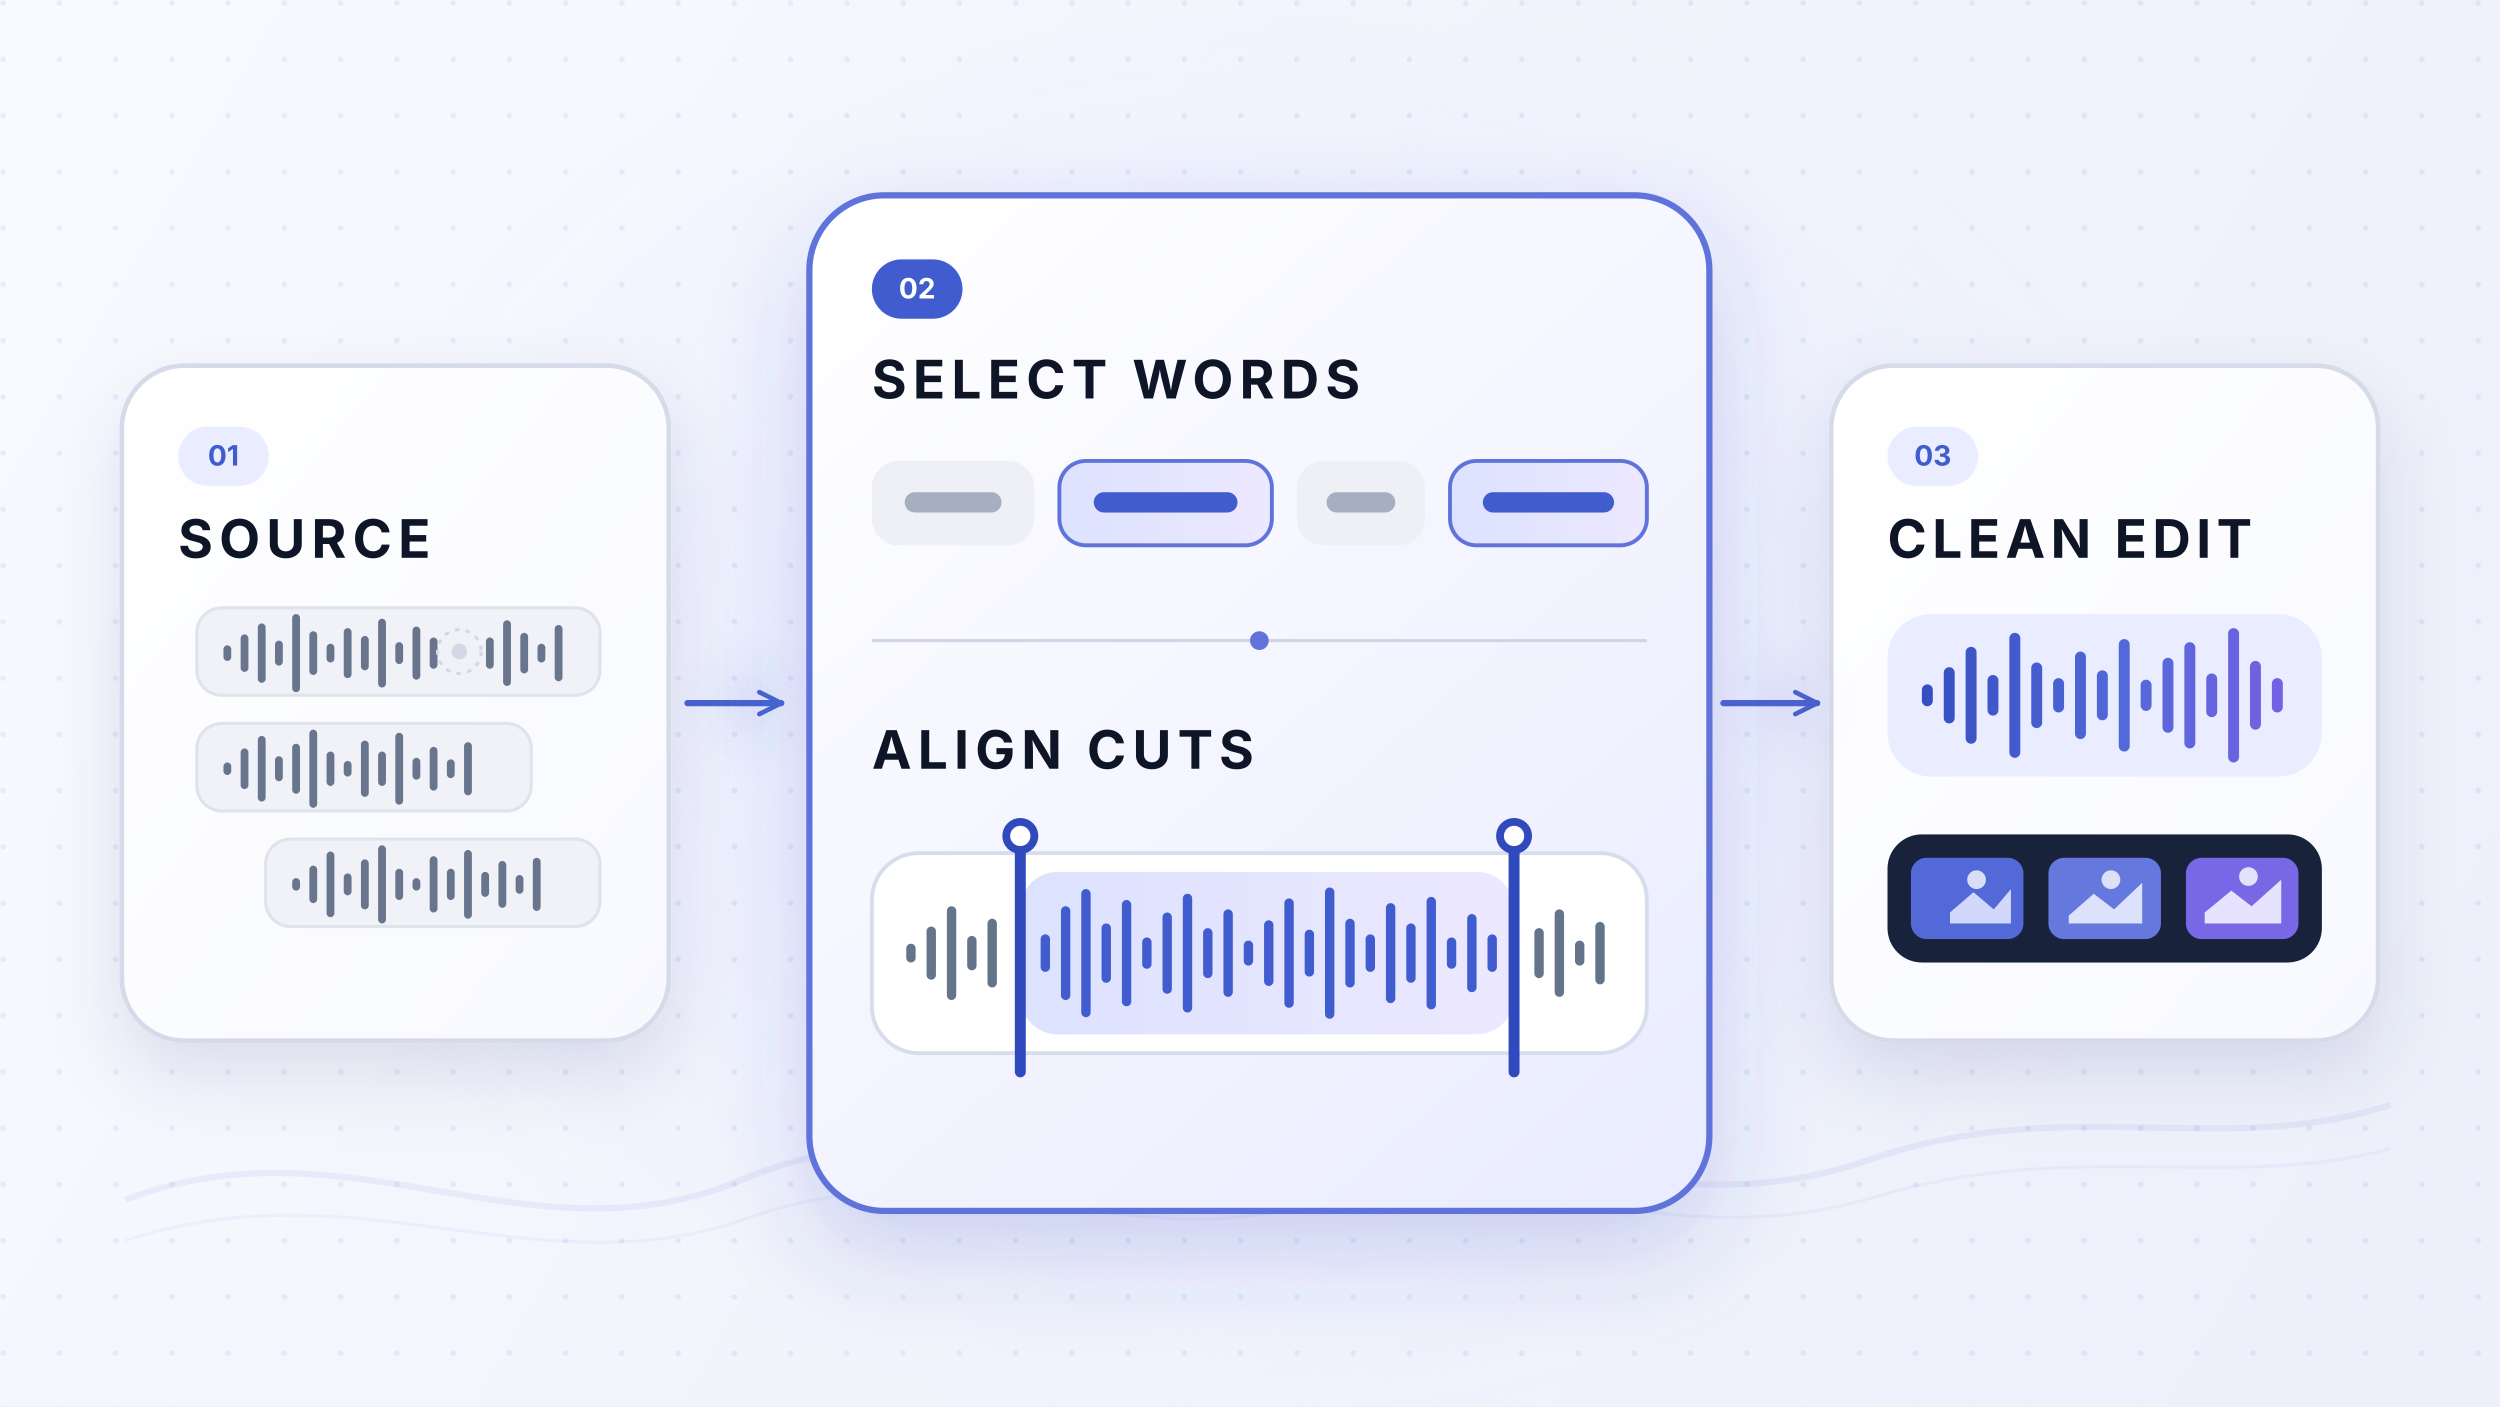
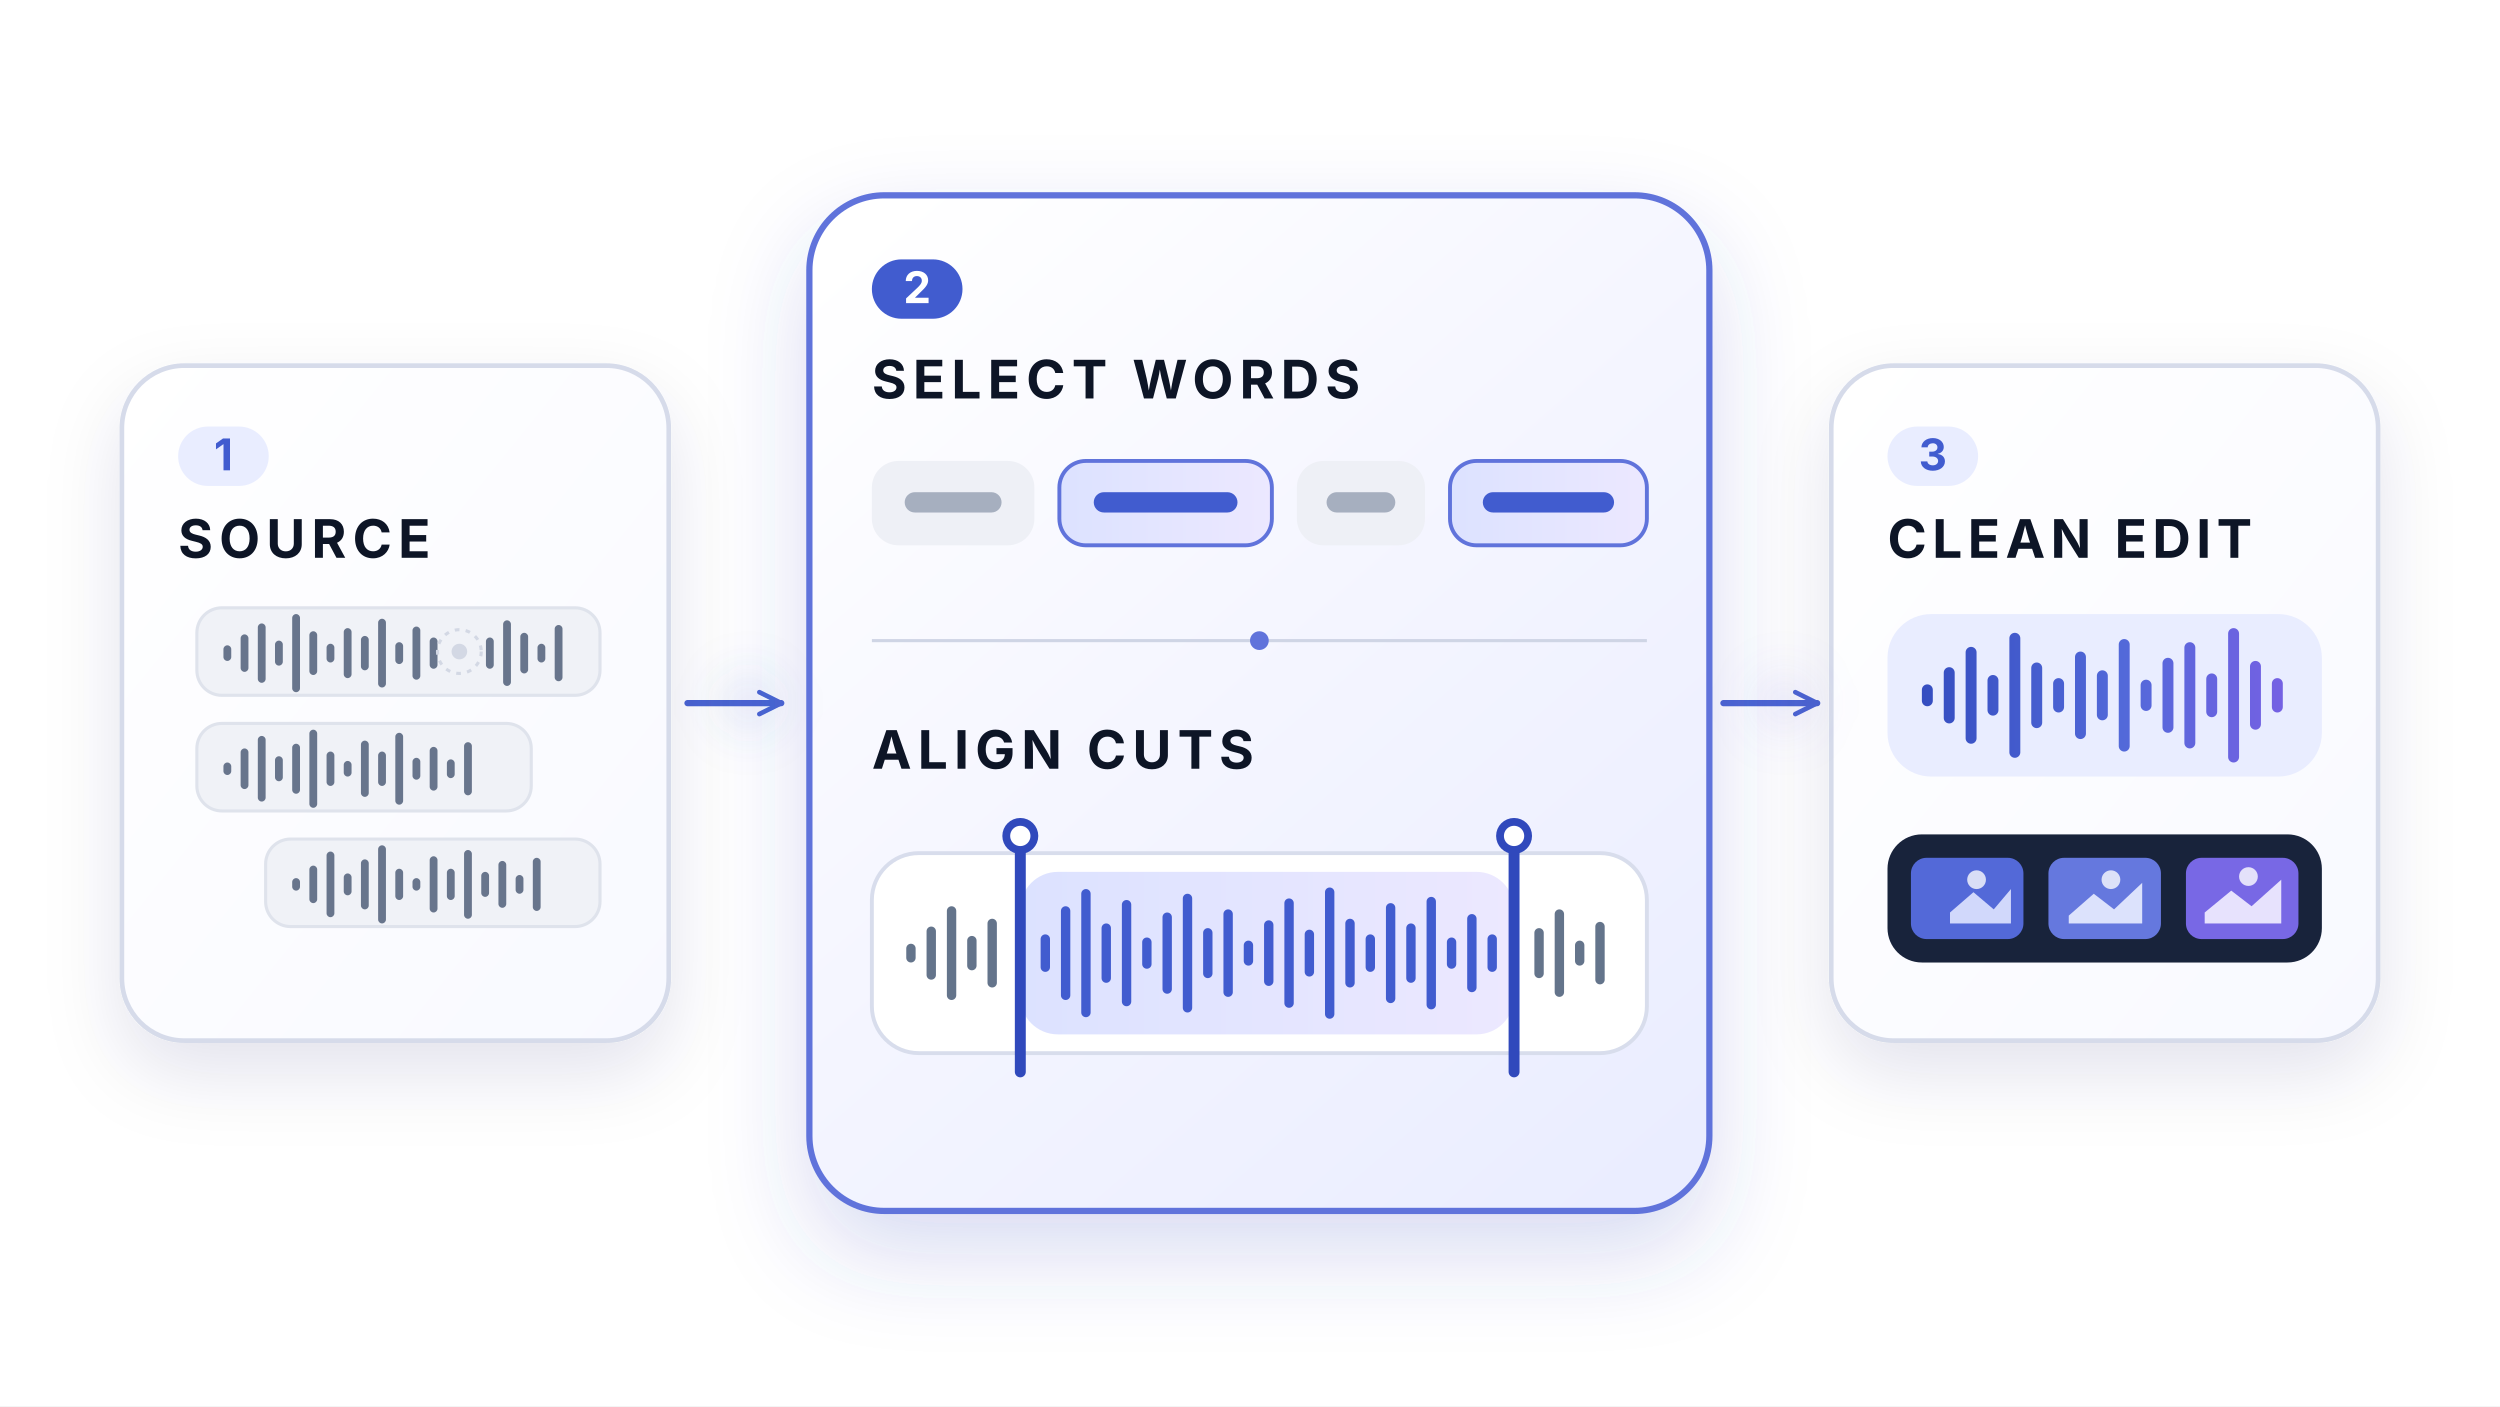
<svg xmlns="http://www.w3.org/2000/svg" width="1600" height="900" viewBox="0 0 1600 900" role="img" aria-labelledby="voicecut-cover-title voicecut-cover-description">
  <defs>
-     <linearGradient id="background" x1="80" y1="40" x2="1510" y2="860" gradientUnits="userSpaceOnUse">
-       <stop stop-color="#f9faff" />
-       <stop offset="0.48" stop-color="#f2f4fc" />
-       <stop offset="1" stop-color="#edf0fb" />
-     </linearGradient>
-     <radialGradient id="violet-halo" cx="0" cy="0" r="1" gradientTransform="translate(797 440) rotate(90) scale(480 620)" gradientUnits="userSpaceOnUse">
-       <stop stop-color="#dfe4ff" stop-opacity="0.9" />
-       <stop offset="1" stop-color="#e9edff" stop-opacity="0" />
-     </radialGradient>
    <linearGradient id="panel" x1="0" y1="0" x2="1" y2="1">
      <stop stop-color="#ffffff" />
      <stop offset="1" stop-color="#f8f9ff" />
    </linearGradient>
    <linearGradient id="focus-panel" x1="548" y1="151" x2="1064" y2="747" gradientUnits="userSpaceOnUse">
      <stop stop-color="#ffffff" />
      <stop offset="0.5" stop-color="#f4f5ff" />
      <stop offset="1" stop-color="#eaedff" />
    </linearGradient>
    <linearGradient id="accent" x1="0" y1="0" x2="1" y2="0">
      <stop stop-color="#3049bc" />
      <stop offset="0.52" stop-color="#5269d9" />
      <stop offset="1" stop-color="#7667e8" />
    </linearGradient>
    <linearGradient id="accent-soft" x1="0" y1="0" x2="1" y2="0">
      <stop stop-color="#dce2ff" />
      <stop offset="1" stop-color="#ece8ff" />
    </linearGradient>
    <linearGradient id="final-wave" x1="1207" y1="0" x2="1481" y2="0" gradientUnits="userSpaceOnUse">
      <stop stop-color="#3049bc" />
      <stop offset="0.55" stop-color="#5269d9" />
      <stop offset="1" stop-color="#7b5fe5" />
    </linearGradient>
-     <pattern id="dot-grid" width="36" height="36" patternUnits="userSpaceOnUse">
-       <circle cx="2" cy="2" r="1.8" fill="#415ccf" fill-opacity="0.09" />
-     </pattern>
    <filter id="card-shadow" x="-25%" y="-25%" width="150%" height="165%" color-interpolation-filters="sRGB">
      <feDropShadow dx="0" dy="20" stdDeviation="24" flood-color="#1a285f" flood-opacity="0.11" />
    </filter>
    <filter id="focus-shadow" x="-25%" y="-25%" width="150%" height="165%" color-interpolation-filters="sRGB">
      <feDropShadow dx="0" dy="26" stdDeviation="30" flood-color="#3049bc" flood-opacity="0.19" />
    </filter>
    <filter id="soft-glow" x="-80%" y="-80%" width="260%" height="260%">
      <feGaussianBlur stdDeviation="14" />
    </filter>
    <marker id="arrow" markerWidth="20" markerHeight="20" refX="17" refY="10" orient="auto" markerUnits="userSpaceOnUse">
      <path d="M3 3L17 10L3 17" fill="none" stroke="#415ccf" stroke-width="3" stroke-linecap="round" stroke-linejoin="round" />
    </marker>
    <clipPath id="source-wave-1">
      <rect x="126" y="389" width="258" height="56" rx="16" />
    </clipPath>
    <clipPath id="source-wave-2">
      <rect x="126" y="463" width="214" height="56" rx="16" />
    </clipPath>
    <clipPath id="source-wave-3">
      <rect x="170" y="537" width="214" height="56" rx="16" />
    </clipPath>
    <clipPath id="aligned-wave">
      <rect x="570" y="558" width="460" height="104" rx="26" />
    </clipPath>
  </defs>
-   <rect width="1600" height="900" fill="url(#background)" />
-   <rect width="1600" height="900" fill="url(#violet-halo)" />
-   <rect width="1600" height="900" fill="url(#dot-grid)" />
-   <path d="M80 768C223 713 340 812 475 755C612 697 705 785 823 749C954 709 1058 791 1197 742C1321 699 1425 742 1530 707" fill="none" stroke="#415ccf" stroke-opacity="0.08" stroke-width="4" />
-   <path d="M80 794C229 745 345 827 477 780C619 730 714 804 830 772C965 735 1065 807 1200 766C1327 728 1430 763 1530 735" fill="none" stroke="#7667e8" stroke-opacity="0.07" stroke-width="2" />
+   <rect width="1600" height="900" fill="#ffffff" />
  <g opacity="0.95">
    <path d="M440 450H500" fill="none" stroke="#415ccf" stroke-width="4" stroke-linecap="round" marker-end="url(#arrow)" />
    <path d="M1103 450H1163" fill="none" stroke="#415ccf" stroke-width="4" stroke-linecap="round" marker-end="url(#arrow)" />
  </g>
  <g filter="url(#card-shadow)">
    <rect x="78" y="234" width="350" height="432" rx="40" fill="url(#panel)" stroke="#d6dbea" stroke-width="3" />
  </g>
  <g filter="url(#focus-shadow)">
    <rect x="518" y="125" width="576" height="650" rx="48" fill="url(#focus-panel)" stroke="#6073db" stroke-width="4" />
  </g>
  <g filter="url(#card-shadow)">
    <rect x="1172" y="234" width="350" height="432" rx="40" fill="url(#panel)" stroke="#d6dbea" stroke-width="3" />
  </g>
  <g>
    <rect x="114" y="273" width="58" height="38" rx="19" fill="#e9edff" />
-     <text x="143" y="298" text-anchor="middle" font-family="Inter, ui-sans-serif, -apple-system, BlinkMacSystemFont, 'Segoe UI', sans-serif" font-size="18" font-weight="700" fill="#415ccf">01</text>
+     <text x="143" y="301" text-anchor="middle" font-family="Inter, ui-sans-serif, -apple-system, BlinkMacSystemFont, 'Segoe UI', sans-serif" font-size="28" font-weight="750" fill="#415ccf">1</text>
    <text x="114" y="357" font-family="Inter, ui-sans-serif, -apple-system, BlinkMacSystemFont, 'Segoe UI', sans-serif" font-size="34" font-weight="750" letter-spacing="4" fill="#0d1526">SOURCE</text>
    <rect x="126" y="389" width="258" height="56" rx="16" fill="#f0f2f7" stroke="#dfe3ec" stroke-width="2" />
    <g clip-path="url(#source-wave-1)" fill="#68758c">
      <rect x="143" y="413" width="5" height="10" rx="2.5" />
      <rect x="154" y="406" width="5" height="24" rx="2.5" />
      <rect x="165" y="399" width="5" height="38" rx="2.5" />
      <rect x="176" y="410" width="5" height="16" rx="2.5" />
      <rect x="187" y="393" width="5" height="50" rx="2.5" />
      <rect x="198" y="404" width="5" height="28" rx="2.5" />
      <rect x="209" y="412" width="5" height="12" rx="2.5" />
      <rect x="220" y="402" width="5" height="32" rx="2.5" />
      <rect x="231" y="407" width="5" height="22" rx="2.5" />
      <rect x="242" y="396" width="5" height="44" rx="2.5" />
      <rect x="253" y="411" width="5" height="14" rx="2.5" />
      <rect x="264" y="401" width="5" height="34" rx="2.5" />
      <rect x="275" y="408" width="5" height="20" rx="2.5" />
      <rect x="311" y="408" width="5" height="20" rx="2.5" />
      <rect x="322" y="397" width="5" height="42" rx="2.5" />
      <rect x="333" y="405" width="5" height="26" rx="2.5" />
      <rect x="344" y="412" width="5" height="12" rx="2.5" />
      <rect x="355" y="400" width="5" height="36" rx="2.5" />
    </g>
    <circle cx="294" cy="417" r="5" fill="#d3d8e4" />
    <circle cx="294" cy="417" r="14" fill="none" stroke="#d3d8e4" stroke-width="2" stroke-dasharray="3 4" />
    <rect x="126" y="463" width="214" height="56" rx="16" fill="#f0f2f7" stroke="#dfe3ec" stroke-width="2" />
    <g clip-path="url(#source-wave-2)" fill="#68758c">
      <rect x="143" y="488" width="5" height="8" rx="2.5" />
      <rect x="154" y="479" width="5" height="26" rx="2.5" />
      <rect x="165" y="471" width="5" height="42" rx="2.5" />
      <rect x="176" y="484" width="5" height="16" rx="2.5" />
      <rect x="187" y="476" width="5" height="32" rx="2.5" />
      <rect x="198" y="467" width="5" height="50" rx="2.5" />
      <rect x="209" y="481" width="5" height="22" rx="2.5" />
      <rect x="220" y="487" width="5" height="10" rx="2.5" />
      <rect x="231" y="474" width="5" height="36" rx="2.5" />
      <rect x="242" y="481" width="5" height="22" rx="2.5" />
      <rect x="253" y="469" width="5" height="46" rx="2.5" />
      <rect x="264" y="485" width="5" height="14" rx="2.5" />
      <rect x="275" y="478" width="5" height="28" rx="2.5" />
      <rect x="286" y="486" width="5" height="12" rx="2.5" />
      <rect x="297" y="475" width="5" height="34" rx="2.5" />
    </g>
    <rect x="170" y="537" width="214" height="56" rx="16" fill="#f0f2f7" stroke="#dfe3ec" stroke-width="2" />
    <g clip-path="url(#source-wave-3)" fill="#68758c">
      <rect x="187" y="562" width="5" height="8" rx="2.5" />
      <rect x="198" y="554" width="5" height="24" rx="2.5" />
      <rect x="209" y="545" width="5" height="42" rx="2.5" />
      <rect x="220" y="559" width="5" height="14" rx="2.5" />
      <rect x="231" y="550" width="5" height="32" rx="2.5" />
      <rect x="242" y="541" width="5" height="50" rx="2.5" />
      <rect x="253" y="556" width="5" height="20" rx="2.5" />
      <rect x="264" y="562" width="5" height="8" rx="2.5" />
      <rect x="275" y="548" width="5" height="36" rx="2.5" />
      <rect x="286" y="556" width="5" height="20" rx="2.5" />
      <rect x="297" y="544" width="5" height="44" rx="2.5" />
      <rect x="308" y="558" width="5" height="16" rx="2.5" />
      <rect x="319" y="551" width="5" height="30" rx="2.5" />
      <rect x="330" y="560" width="5" height="12" rx="2.5" />
      <rect x="341" y="549" width="5" height="34" rx="2.5" />
    </g>
  </g>
  <g>
    <rect x="558" y="166" width="58" height="38" rx="19" fill="#415ccf" />
-     <text x="587" y="191" text-anchor="middle" font-family="Inter, ui-sans-serif, -apple-system, BlinkMacSystemFont, 'Segoe UI', sans-serif" font-size="18" font-weight="700" fill="#ffffff">02</text>
+     <text x="587" y="194" text-anchor="middle" font-family="Inter, ui-sans-serif, -apple-system, BlinkMacSystemFont, 'Segoe UI', sans-serif" font-size="28" font-weight="750" fill="#ffffff">2</text>
    <text x="558" y="255" font-family="Inter, ui-sans-serif, -apple-system, BlinkMacSystemFont, 'Segoe UI', sans-serif" font-size="34" font-weight="750" letter-spacing="4" fill="#0d1526">SELECT WORDS</text>
    <g>
      <rect x="558" y="295" width="104" height="54" rx="17" fill="#eef0f6" />
      <rect x="579" y="315" width="62" height="13" rx="6.5" fill="#a6afbf" />
      <rect x="678" y="295" width="136" height="54" rx="17" fill="url(#accent-soft)" stroke="#6073db" stroke-width="2.5" />
      <rect x="700" y="315" width="92" height="13" rx="6.5" fill="#415ccf" />
      <rect x="830" y="295" width="82" height="54" rx="17" fill="#eef0f6" />
      <rect x="849" y="315" width="44" height="13" rx="6.5" fill="#a6afbf" />
      <rect x="928" y="295" width="126" height="54" rx="17" fill="url(#accent-soft)" stroke="#6073db" stroke-width="2.5" />
      <rect x="949" y="315" width="84" height="13" rx="6.5" fill="#415ccf" />
    </g>
    <path d="M558 410H1054" stroke="#cfd5e5" stroke-width="2" />
    <circle cx="806" cy="410" r="6" fill="#6073db" />
    <text x="558" y="492" font-family="Inter, ui-sans-serif, -apple-system, BlinkMacSystemFont, 'Segoe UI', sans-serif" font-size="34" font-weight="750" letter-spacing="4" fill="#0d1526">ALIGN CUTS</text>
    <rect x="558" y="546" width="496" height="128" rx="30" fill="#ffffff" stroke="#d8ddec" stroke-width="2.5" />
    <rect x="653" y="558" width="316" height="104" rx="24" fill="url(#accent-soft)" />
    <g clip-path="url(#aligned-wave)" fill="#64748b">
      <rect x="580" y="604" width="6" height="12" rx="3" />
      <rect x="593" y="593" width="6" height="34" rx="3" />
      <rect x="606" y="580" width="6" height="60" rx="3" />
      <rect x="619" y="599" width="6" height="22" rx="3" />
      <rect x="632" y="588" width="6" height="44" rx="3" />
    </g>
    <g clip-path="url(#aligned-wave)" fill="#415ccf">
      <rect x="666" y="598" width="6" height="24" rx="3" />
      <rect x="679" y="580" width="6" height="60" rx="3" />
      <rect x="692" y="569" width="6" height="82" rx="3" />
      <rect x="705" y="591" width="6" height="38" rx="3" />
      <rect x="718" y="576" width="6" height="68" rx="3" />
      <rect x="731" y="600" width="6" height="20" rx="3" />
      <rect x="744" y="584" width="6" height="52" rx="3" />
      <rect x="757" y="572" width="6" height="76" rx="3" />
      <rect x="770" y="594" width="6" height="32" rx="3" />
      <rect x="783" y="582" width="6" height="56" rx="3" />
      <rect x="796" y="602" width="6" height="16" rx="3" />
      <rect x="809" y="589" width="6" height="42" rx="3" />
      <rect x="822" y="575" width="6" height="70" rx="3" />
      <rect x="835" y="595" width="6" height="30" rx="3" />
      <rect x="848" y="568" width="6" height="84" rx="3" />
      <rect x="861" y="588" width="6" height="44" rx="3" />
      <rect x="874" y="598" width="6" height="24" rx="3" />
      <rect x="887" y="578" width="6" height="64" rx="3" />
      <rect x="900" y="591" width="6" height="38" rx="3" />
      <rect x="913" y="574" width="6" height="72" rx="3" />
      <rect x="926" y="600" width="6" height="20" rx="3" />
      <rect x="939" y="585" width="6" height="50" rx="3" />
      <rect x="952" y="598" width="6" height="24" rx="3" />
    </g>
    <g clip-path="url(#aligned-wave)" fill="#64748b">
      <rect x="982" y="594" width="6" height="32" rx="3" />
      <rect x="995" y="582" width="6" height="56" rx="3" />
      <rect x="1008" y="602" width="6" height="16" rx="3" />
      <rect x="1021" y="590" width="6" height="40" rx="3" />
    </g>
    <line x1="653" y1="535" x2="653" y2="686" stroke="#3049bc" stroke-width="7" stroke-linecap="round" />
    <line x1="969" y1="535" x2="969" y2="686" stroke="#3049bc" stroke-width="7" stroke-linecap="round" />
    <circle cx="653" cy="535" r="9" fill="#ffffff" stroke="#3049bc" stroke-width="5" />
    <circle cx="969" cy="535" r="9" fill="#ffffff" stroke="#3049bc" stroke-width="5" />
  </g>
  <g>
    <rect x="1208" y="273" width="58" height="38" rx="19" fill="#e9edff" />
-     <text x="1237" y="298" text-anchor="middle" font-family="Inter, ui-sans-serif, -apple-system, BlinkMacSystemFont, 'Segoe UI', sans-serif" font-size="18" font-weight="700" fill="#415ccf">03</text>
+     <text x="1237" y="301" text-anchor="middle" font-family="Inter, ui-sans-serif, -apple-system, BlinkMacSystemFont, 'Segoe UI', sans-serif" font-size="28" font-weight="750" fill="#415ccf">3</text>
    <text x="1208" y="357" font-family="Inter, ui-sans-serif, -apple-system, BlinkMacSystemFont, 'Segoe UI', sans-serif" font-size="34" font-weight="750" letter-spacing="3.5" fill="#0d1526">CLEAN EDIT</text>
    <rect x="1208" y="393" width="278" height="104" rx="28" fill="#e9edff" />
    <g fill="url(#final-wave)">
      <rect x="1230" y="438" width="7" height="14" rx="3.5" />
      <rect x="1244" y="427" width="7" height="36" rx="3.5" />
      <rect x="1258" y="414" width="7" height="62" rx="3.5" />
      <rect x="1272" y="432" width="7" height="26" rx="3.5" />
      <rect x="1286" y="405" width="7" height="80" rx="3.5" />
      <rect x="1300" y="424" width="7" height="42" rx="3.5" />
      <rect x="1314" y="434" width="7" height="22" rx="3.5" />
      <rect x="1328" y="417" width="7" height="56" rx="3.5" />
      <rect x="1342" y="429" width="7" height="32" rx="3.5" />
      <rect x="1356" y="409" width="7" height="72" rx="3.5" />
      <rect x="1370" y="435" width="7" height="20" rx="3.5" />
      <rect x="1384" y="421" width="7" height="48" rx="3.5" />
      <rect x="1398" y="411" width="7" height="68" rx="3.5" />
      <rect x="1412" y="431" width="7" height="28" rx="3.5" />
      <rect x="1426" y="402" width="7" height="86" rx="3.5" />
      <rect x="1440" y="423" width="7" height="44" rx="3.5" />
      <rect x="1454" y="434" width="7" height="22" rx="3.5" />
    </g>
    <g transform="translate(1208 534)">
      <rect width="278" height="82" rx="22" fill="#18233b" />
      <rect x="15" y="15" width="72" height="52" rx="10" fill="#5369d8" />
      <path d="M40 50L55 37L68 48L79 35V57H40Z" fill="#dfe4ff" fill-opacity="0.9" />
      <circle cx="57" cy="29" r="6" fill="#ffffff" fill-opacity="0.78" />
      <rect x="103" y="15" width="72" height="52" rx="10" fill="#6578de" />
      <path d="M116 52L132 38L145 48L163 31V57H116Z" fill="#e9edff" fill-opacity="0.9" />
      <circle cx="143" cy="29" r="6" fill="#ffffff" fill-opacity="0.78" />
      <rect x="191" y="15" width="72" height="52" rx="10" fill="#7868e5" />
      <path d="M203 50L220 36L233 46L252 29V57H203Z" fill="#f1edff" fill-opacity="0.92" />
      <circle cx="231" cy="27" r="6" fill="#ffffff" fill-opacity="0.8" />
    </g>
  </g>
  <g opacity="0.65">
    <circle cx="479" cy="450" r="20" fill="#415ccf" fill-opacity="0.18" filter="url(#soft-glow)" />
    <circle cx="1142" cy="450" r="20" fill="#7667e8" fill-opacity="0.18" filter="url(#soft-glow)" />
  </g>
</svg>
